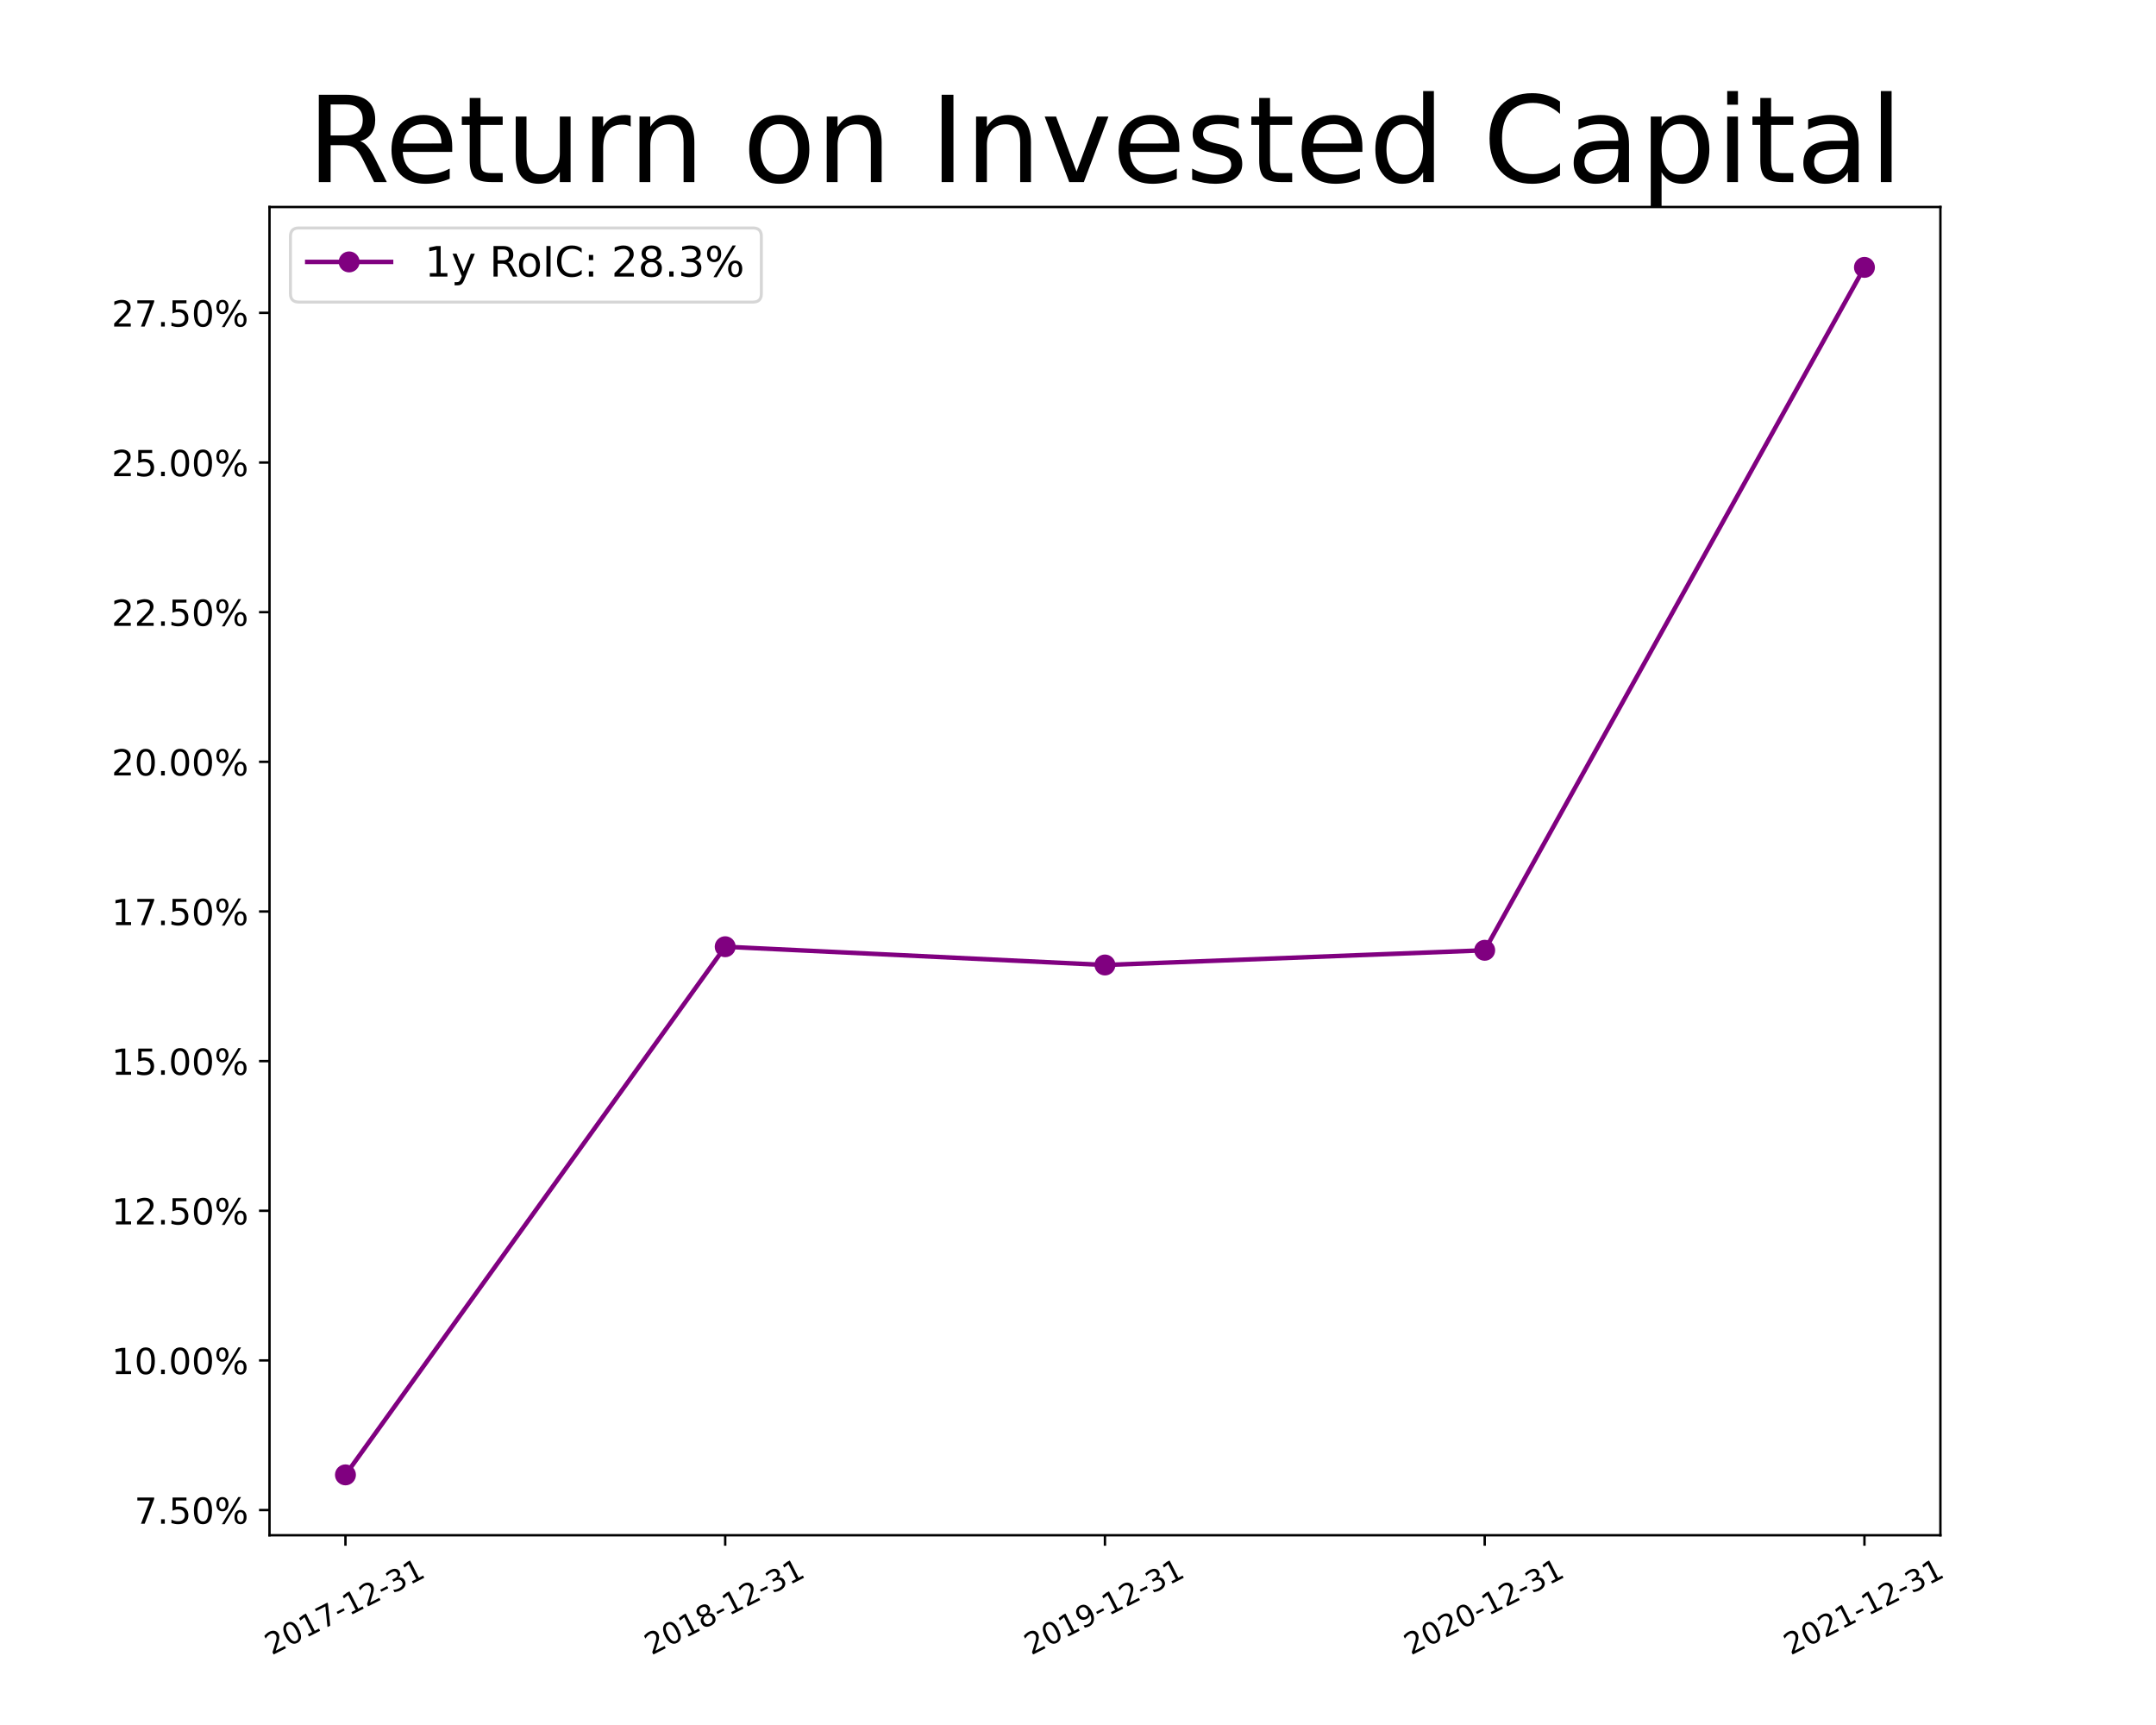
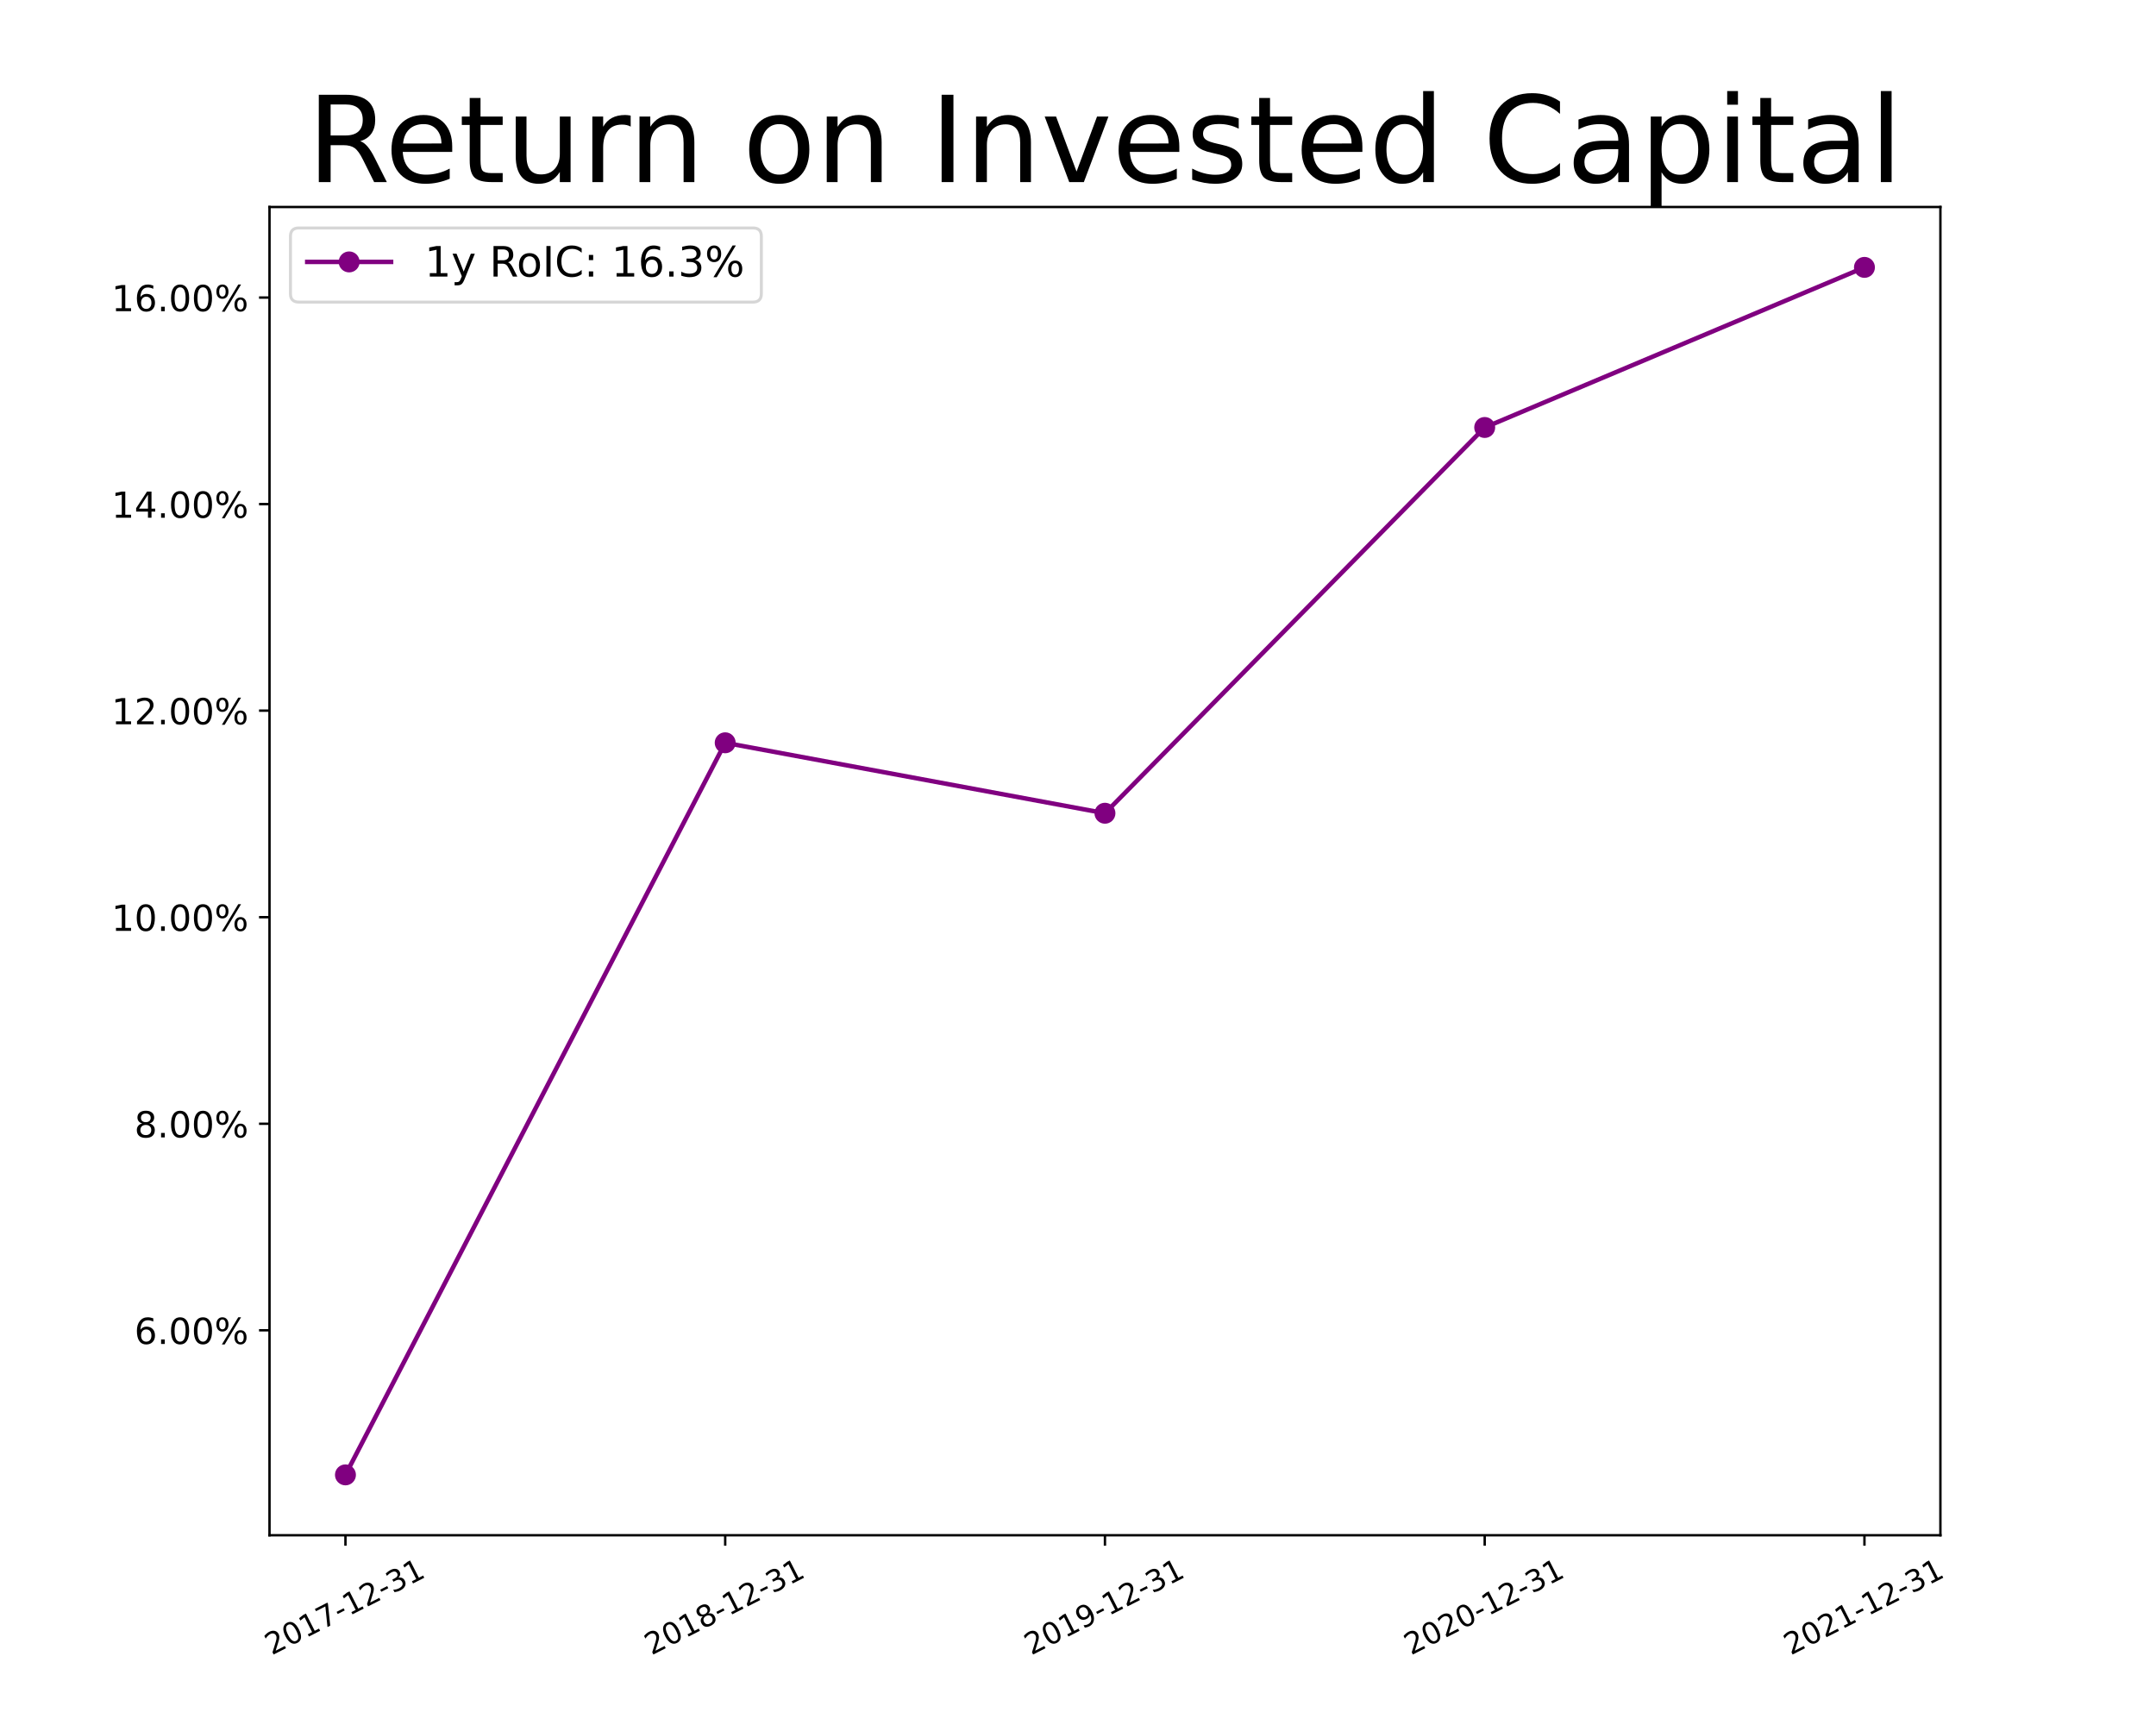
<svg xmlns="http://www.w3.org/2000/svg" xmlns:xlink="http://www.w3.org/1999/xlink" width="720pt" height="576pt" viewBox="0 0 720 576" version="1.1">
  <defs>
    <style type="text/css">*{stroke-linejoin: round; stroke-linecap: butt}</style>
  </defs>
  <g id="figure_1">
    <g id="patch_1">
      <path d="M 0 576  L 720 576  L 720 0  L 0 0  z " style="fill: #ffffff" />
    </g>
    <g id="axes_1">
      <g id="patch_2">
        <path d="M 90 512.64  L 648 512.64  L 648 69.12  L 90 69.12  z " style="fill: #ffffff" />
      </g>
      <g id="matplotlib.axis_1">
        <g id="xtick_1">
          <g id="line2d_1">
            <defs>
-               <path id="mba7dc960b1" d="M 0 0  L 0 3.5  " style="stroke: #000000; stroke-width: 0.8" />
+               <path id="mbc34c5830a" d="M 0 0  L 0 3.5  " style="stroke: #000000; stroke-width: 0.8" />
            </defs>
            <g>
-               <use xlink:href="#mba7dc960b1" x="622.636" y="512.64" style="stroke: #000000; stroke-width: 0.8" />
+               <use xlink:href="#mbc34c5830a" x="622.636" y="512.64" style="stroke: #000000; stroke-width: 0.8" />
            </g>
          </g>
          <g id="text_1">
            <g transform="translate(597.9984 552.7942) rotate(-27) scale(0.1 -0.1)">
              <defs>
                <path id="DejaVuSans-32" d="M 1228 531  L 3431 531  L 3431 0  L 469 0  L 469 531  Q 828 903 1448 1529  Q 2069 2156 2228 2338  Q 2531 2678 2651 2914  Q 2772 3150 2772 3378  Q 2772 3750 2511 3984  Q 2250 4219 1831 4219  Q 1534 4219 1204 4116  Q 875 4013 500 3803  L 500 4441  Q 881 4594 1212 4672  Q 1544 4750 1819 4750  Q 2544 4750 2975 4387  Q 3406 4025 3406 3419  Q 3406 3131 3298 2873  Q 3191 2616 2906 2266  Q 2828 2175 2409 1742  Q 1991 1309 1228 531  z " transform="scale(0.015625)" />
                <path id="DejaVuSans-30" d="M 2034 4250  Q 1547 4250 1301 3770  Q 1056 3291 1056 2328  Q 1056 1369 1301 889  Q 1547 409 2034 409  Q 2525 409 2770 889  Q 3016 1369 3016 2328  Q 3016 3291 2770 3770  Q 2525 4250 2034 4250  z M 2034 4750  Q 2819 4750 3233 4129  Q 3647 3509 3647 2328  Q 3647 1150 3233 529  Q 2819 -91 2034 -91  Q 1250 -91 836 529  Q 422 1150 422 2328  Q 422 3509 836 4129  Q 1250 4750 2034 4750  z " transform="scale(0.015625)" />
                <path id="DejaVuSans-31" d="M 794 531  L 1825 531  L 1825 4091  L 703 3866  L 703 4441  L 1819 4666  L 2450 4666  L 2450 531  L 3481 531  L 3481 0  L 794 0  L 794 531  z " transform="scale(0.015625)" />
                <path id="DejaVuSans-2d" d="M 313 2009  L 1997 2009  L 1997 1497  L 313 1497  L 313 2009  z " transform="scale(0.015625)" />
                <path id="DejaVuSans-33" d="M 2597 2516  Q 3050 2419 3304 2112  Q 3559 1806 3559 1356  Q 3559 666 3084 287  Q 2609 -91 1734 -91  Q 1441 -91 1130 -33  Q 819 25 488 141  L 488 750  Q 750 597 1062 519  Q 1375 441 1716 441  Q 2309 441 2620 675  Q 2931 909 2931 1356  Q 2931 1769 2642 2001  Q 2353 2234 1838 2234  L 1294 2234  L 1294 2753  L 1863 2753  Q 2328 2753 2575 2939  Q 2822 3125 2822 3475  Q 2822 3834 2567 4026  Q 2313 4219 1838 4219  Q 1578 4219 1281 4162  Q 984 4106 628 3988  L 628 4550  Q 988 4650 1302 4700  Q 1616 4750 1894 4750  Q 2613 4750 3031 4423  Q 3450 4097 3450 3541  Q 3450 3153 3228 2886  Q 3006 2619 2597 2516  z " transform="scale(0.015625)" />
              </defs>
              <use xlink:href="#DejaVuSans-32" />
              <use xlink:href="#DejaVuSans-30" x="63.623" />
              <use xlink:href="#DejaVuSans-32" x="127.246" />
              <use xlink:href="#DejaVuSans-31" x="190.869" />
              <use xlink:href="#DejaVuSans-2d" x="254.492" />
              <use xlink:href="#DejaVuSans-31" x="290.576" />
              <use xlink:href="#DejaVuSans-32" x="354.199" />
              <use xlink:href="#DejaVuSans-2d" x="417.822" />
              <use xlink:href="#DejaVuSans-33" x="453.906" />
              <use xlink:href="#DejaVuSans-31" x="517.529" />
            </g>
          </g>
        </g>
        <g id="xtick_2">
          <g id="line2d_2">
            <g>
-               <use xlink:href="#mba7dc960b1" x="495.818" y="512.64" style="stroke: #000000; stroke-width: 0.8" />
+               <use xlink:href="#mbc34c5830a" x="495.818" y="512.64" style="stroke: #000000; stroke-width: 0.8" />
            </g>
          </g>
          <g id="text_2">
            <g transform="translate(471.1802 552.7942) rotate(-27) scale(0.1 -0.1)">
              <use xlink:href="#DejaVuSans-32" />
              <use xlink:href="#DejaVuSans-30" x="63.623" />
              <use xlink:href="#DejaVuSans-32" x="127.246" />
              <use xlink:href="#DejaVuSans-30" x="190.869" />
              <use xlink:href="#DejaVuSans-2d" x="254.492" />
              <use xlink:href="#DejaVuSans-31" x="290.576" />
              <use xlink:href="#DejaVuSans-32" x="354.199" />
              <use xlink:href="#DejaVuSans-2d" x="417.822" />
              <use xlink:href="#DejaVuSans-33" x="453.906" />
              <use xlink:href="#DejaVuSans-31" x="517.529" />
            </g>
          </g>
        </g>
        <g id="xtick_3">
          <g id="line2d_3">
            <g>
-               <use xlink:href="#mba7dc960b1" x="369" y="512.64" style="stroke: #000000; stroke-width: 0.8" />
+               <use xlink:href="#mbc34c5830a" x="369" y="512.64" style="stroke: #000000; stroke-width: 0.8" />
            </g>
          </g>
          <g id="text_3">
            <g transform="translate(344.362 552.7942) rotate(-27) scale(0.1 -0.1)">
              <defs>
                <path id="DejaVuSans-39" d="M 703 97  L 703 672  Q 941 559 1184 500  Q 1428 441 1663 441  Q 2288 441 2617 861  Q 2947 1281 2994 2138  Q 2813 1869 2534 1725  Q 2256 1581 1919 1581  Q 1219 1581 811 2004  Q 403 2428 403 3163  Q 403 3881 828 4315  Q 1253 4750 1959 4750  Q 2769 4750 3195 4129  Q 3622 3509 3622 2328  Q 3622 1225 3098 567  Q 2575 -91 1691 -91  Q 1453 -91 1209 -44  Q 966 3 703 97  z M 1959 2075  Q 2384 2075 2632 2365  Q 2881 2656 2881 3163  Q 2881 3666 2632 3958  Q 2384 4250 1959 4250  Q 1534 4250 1286 3958  Q 1038 3666 1038 3163  Q 1038 2656 1286 2365  Q 1534 2075 1959 2075  z " transform="scale(0.015625)" />
              </defs>
              <use xlink:href="#DejaVuSans-32" />
              <use xlink:href="#DejaVuSans-30" x="63.623" />
              <use xlink:href="#DejaVuSans-31" x="127.246" />
              <use xlink:href="#DejaVuSans-39" x="190.869" />
              <use xlink:href="#DejaVuSans-2d" x="254.492" />
              <use xlink:href="#DejaVuSans-31" x="290.576" />
              <use xlink:href="#DejaVuSans-32" x="354.199" />
              <use xlink:href="#DejaVuSans-2d" x="417.822" />
              <use xlink:href="#DejaVuSans-33" x="453.906" />
              <use xlink:href="#DejaVuSans-31" x="517.529" />
            </g>
          </g>
        </g>
        <g id="xtick_4">
          <g id="line2d_4">
            <g>
-               <use xlink:href="#mba7dc960b1" x="242.182" y="512.64" style="stroke: #000000; stroke-width: 0.8" />
+               <use xlink:href="#mbc34c5830a" x="242.182" y="512.64" style="stroke: #000000; stroke-width: 0.8" />
            </g>
          </g>
          <g id="text_4">
            <g transform="translate(217.5438 552.7942) rotate(-27) scale(0.1 -0.1)">
              <defs>
                <path id="DejaVuSans-38" d="M 2034 2216  Q 1584 2216 1326 1975  Q 1069 1734 1069 1313  Q 1069 891 1326 650  Q 1584 409 2034 409  Q 2484 409 2743 651  Q 3003 894 3003 1313  Q 3003 1734 2745 1975  Q 2488 2216 2034 2216  z M 1403 2484  Q 997 2584 770 2862  Q 544 3141 544 3541  Q 544 4100 942 4425  Q 1341 4750 2034 4750  Q 2731 4750 3128 4425  Q 3525 4100 3525 3541  Q 3525 3141 3298 2862  Q 3072 2584 2669 2484  Q 3125 2378 3379 2068  Q 3634 1759 3634 1313  Q 3634 634 3220 271  Q 2806 -91 2034 -91  Q 1263 -91 848 271  Q 434 634 434 1313  Q 434 1759 690 2068  Q 947 2378 1403 2484  z M 1172 3481  Q 1172 3119 1398 2916  Q 1625 2713 2034 2713  Q 2441 2713 2670 2916  Q 2900 3119 2900 3481  Q 2900 3844 2670 4047  Q 2441 4250 2034 4250  Q 1625 4250 1398 4047  Q 1172 3844 1172 3481  z " transform="scale(0.015625)" />
              </defs>
              <use xlink:href="#DejaVuSans-32" />
              <use xlink:href="#DejaVuSans-30" x="63.623" />
              <use xlink:href="#DejaVuSans-31" x="127.246" />
              <use xlink:href="#DejaVuSans-38" x="190.869" />
              <use xlink:href="#DejaVuSans-2d" x="254.492" />
              <use xlink:href="#DejaVuSans-31" x="290.576" />
              <use xlink:href="#DejaVuSans-32" x="354.199" />
              <use xlink:href="#DejaVuSans-2d" x="417.822" />
              <use xlink:href="#DejaVuSans-33" x="453.906" />
              <use xlink:href="#DejaVuSans-31" x="517.529" />
            </g>
          </g>
        </g>
        <g id="xtick_5">
          <g id="line2d_5">
            <g>
-               <use xlink:href="#mba7dc960b1" x="115.364" y="512.64" style="stroke: #000000; stroke-width: 0.8" />
+               <use xlink:href="#mbc34c5830a" x="115.364" y="512.64" style="stroke: #000000; stroke-width: 0.8" />
            </g>
          </g>
          <g id="text_5">
            <g transform="translate(90.72567 552.7942) rotate(-27) scale(0.1 -0.1)">
              <defs>
                <path id="DejaVuSans-37" d="M 525 4666  L 3525 4666  L 3525 4397  L 1831 0  L 1172 0  L 2766 4134  L 525 4134  L 525 4666  z " transform="scale(0.015625)" />
              </defs>
              <use xlink:href="#DejaVuSans-32" />
              <use xlink:href="#DejaVuSans-30" x="63.623" />
              <use xlink:href="#DejaVuSans-31" x="127.246" />
              <use xlink:href="#DejaVuSans-37" x="190.869" />
              <use xlink:href="#DejaVuSans-2d" x="254.492" />
              <use xlink:href="#DejaVuSans-31" x="290.576" />
              <use xlink:href="#DejaVuSans-32" x="354.199" />
              <use xlink:href="#DejaVuSans-2d" x="417.822" />
              <use xlink:href="#DejaVuSans-33" x="453.906" />
              <use xlink:href="#DejaVuSans-31" x="517.529" />
            </g>
          </g>
        </g>
      </g>
      <g id="matplotlib.axis_2">
        <g id="ytick_1">
          <g id="line2d_6">
            <defs>
-               <path id="m5e6c094bdb" d="M 0 0  L -3.5 0  " style="stroke: #000000; stroke-width: 0.8" />
+               <path id="m68f6cbac63" d="M 0 0  L -3.5 0  " style="stroke: #000000; stroke-width: 0.8" />
            </defs>
            <g>
-               <use xlink:href="#m5e6c094bdb" x="90" y="504.232" style="stroke: #000000; stroke-width: 0.8" />
+               <use xlink:href="#m68f6cbac63" x="90" y="444.203" style="stroke: #000000; stroke-width: 0.8" />
            </g>
          </g>
          <g id="text_6">
-             <g transform="translate(44.87938 508.7909) scale(0.12 -0.12)">
-               <defs>
+             <g transform="translate(44.87938 448.7621) scale(0.12 -0.12)">
+               <defs>
+                 <path id="DejaVuSans-36" d="M 2113 2584  Q 1688 2584 1439 2293  Q 1191 2003 1191 1497  Q 1191 994 1439 701  Q 1688 409 2113 409  Q 2538 409 2786 701  Q 3034 994 3034 1497  Q 3034 2003 2786 2293  Q 2538 2584 2113 2584  z M 3366 4563  L 3366 3988  Q 3128 4100 2886 4159  Q 2644 4219 2406 4219  Q 1781 4219 1451 3797  Q 1122 3375 1075 2522  Q 1259 2794 1537 2939  Q 1816 3084 2150 3084  Q 2853 3084 3261 2657  Q 3669 2231 3669 1497  Q 3669 778 3244 343  Q 2819 -91 2113 -91  Q 1303 -91 875 529  Q 447 1150 447 2328  Q 447 3434 972 4092  Q 1497 4750 2381 4750  Q 2619 4750 2861 4703  Q 3103 4656 3366 4563  z " transform="scale(0.015625)" />
                <path id="DejaVuSans-2e" d="M 684 794  L 1344 794  L 1344 0  L 684 0  L 684 794  z " transform="scale(0.015625)" />
-                 <path id="DejaVuSans-35" d="M 691 4666  L 3169 4666  L 3169 4134  L 1269 4134  L 1269 2991  Q 1406 3038 1543 3061  Q 1681 3084 1819 3084  Q 2600 3084 3056 2656  Q 3513 2228 3513 1497  Q 3513 744 3044 326  Q 2575 -91 1722 -91  Q 1428 -91 1123 -41  Q 819 9 494 109  L 494 744  Q 775 591 1075 516  Q 1375 441 1709 441  Q 2250 441 2565 725  Q 2881 1009 2881 1497  Q 2881 1984 2565 2268  Q 2250 2553 1709 2553  Q 1456 2553 1204 2497  Q 953 2441 691 2322  L 691 4666  z " transform="scale(0.015625)" />
                <path id="DejaVuSans-25" d="M 4653 2053  Q 4381 2053 4226 1822  Q 4072 1591 4072 1178  Q 4072 772 4226 539  Q 4381 306 4653 306  Q 4919 306 5073 539  Q 5228 772 5228 1178  Q 5228 1588 5073 1820  Q 4919 2053 4653 2053  z M 4653 2450  Q 5147 2450 5437 2106  Q 5728 1763 5728 1178  Q 5728 594 5436 251  Q 5144 -91 4653 -91  Q 4153 -91 3862 251  Q 3572 594 3572 1178  Q 3572 1766 3864 2108  Q 4156 2450 4653 2450  z M 1428 4353  Q 1159 4353 1004 4120  Q 850 3888 850 3481  Q 850 3069 1003 2837  Q 1156 2606 1428 2606  Q 1700 2606 1854 2837  Q 2009 3069 2009 3481  Q 2009 3884 1853 4118  Q 1697 4353 1428 4353  z M 4250 4750  L 4750 4750  L 1831 -91  L 1331 -91  L 4250 4750  z M 1428 4750  Q 1922 4750 2215 4408  Q 2509 4066 2509 3481  Q 2509 2891 2217 2550  Q 1925 2209 1428 2209  Q 931 2209 642 2551  Q 353 2894 353 3481  Q 353 4063 643 4406  Q 934 4750 1428 4750  z " transform="scale(0.015625)" />
              </defs>
-               <use xlink:href="#DejaVuSans-37" />
+               <use xlink:href="#DejaVuSans-36" />
              <use xlink:href="#DejaVuSans-2e" x="63.623" />
-               <use xlink:href="#DejaVuSans-35" x="95.41" />
+               <use xlink:href="#DejaVuSans-30" x="95.41" />
              <use xlink:href="#DejaVuSans-30" x="159.033" />
              <use xlink:href="#DejaVuSans-25" x="222.656" />
            </g>
          </g>
        </g>
        <g id="ytick_2">
          <g id="line2d_7">
            <g>
-               <use xlink:href="#m5e6c094bdb" x="90" y="454.262" style="stroke: #000000; stroke-width: 0.8" />
+               <use xlink:href="#m68f6cbac63" x="90" y="375.233" style="stroke: #000000; stroke-width: 0.8" />
            </g>
          </g>
          <g id="text_7">
-             <g transform="translate(37.24437 458.8208) scale(0.12 -0.12)">
+             <g transform="translate(44.87938 379.7923) scale(0.12 -0.12)">
+               <use xlink:href="#DejaVuSans-38" />
+               <use xlink:href="#DejaVuSans-2e" x="63.623" />
+               <use xlink:href="#DejaVuSans-30" x="95.41" />
+               <use xlink:href="#DejaVuSans-30" x="159.033" />
+               <use xlink:href="#DejaVuSans-25" x="222.656" />
+             </g>
+           </g>
+         </g>
+         <g id="ytick_3">
+           <g id="line2d_8">
+             <g>
+               <use xlink:href="#m68f6cbac63" x="90" y="306.263" style="stroke: #000000; stroke-width: 0.8" />
+             </g>
+           </g>
+           <g id="text_8">
+             <g transform="translate(37.24437 310.8225) scale(0.12 -0.12)">
              <use xlink:href="#DejaVuSans-31" />
              <use xlink:href="#DejaVuSans-30" x="63.623" />
              <use xlink:href="#DejaVuSans-2e" x="127.246" />
              <use xlink:href="#DejaVuSans-30" x="159.033" />
              <use xlink:href="#DejaVuSans-30" x="222.656" />
              <use xlink:href="#DejaVuSans-25" x="286.279" />
            </g>
          </g>
        </g>
-         <g id="ytick_3">
-           <g id="line2d_8">
-             <g>
-               <use xlink:href="#m5e6c094bdb" x="90" y="404.292" style="stroke: #000000; stroke-width: 0.8" />
-             </g>
-           </g>
-           <g id="text_8">
-             <g transform="translate(37.24437 408.8507) scale(0.12 -0.12)">
+         <g id="ytick_4">
+           <g id="line2d_9">
+             <g>
+               <use xlink:href="#m68f6cbac63" x="90" y="237.294" style="stroke: #000000; stroke-width: 0.8" />
+             </g>
+           </g>
+           <g id="text_9">
+             <g transform="translate(37.24437 241.8527) scale(0.12 -0.12)">
              <use xlink:href="#DejaVuSans-31" />
              <use xlink:href="#DejaVuSans-32" x="63.623" />
              <use xlink:href="#DejaVuSans-2e" x="127.246" />
-               <use xlink:href="#DejaVuSans-35" x="159.033" />
+               <use xlink:href="#DejaVuSans-30" x="159.033" />
              <use xlink:href="#DejaVuSans-30" x="222.656" />
              <use xlink:href="#DejaVuSans-25" x="286.279" />
            </g>
          </g>
        </g>
-         <g id="ytick_4">
-           <g id="line2d_9">
-             <g>
-               <use xlink:href="#m5e6c094bdb" x="90" y="354.322" style="stroke: #000000; stroke-width: 0.8" />
-             </g>
-           </g>
-           <g id="text_9">
-             <g transform="translate(37.24437 358.8807) scale(0.12 -0.12)">
+         <g id="ytick_5">
+           <g id="line2d_10">
+             <g>
+               <use xlink:href="#m68f6cbac63" x="90" y="168.324" style="stroke: #000000; stroke-width: 0.8" />
+             </g>
+           </g>
+           <g id="text_10">
+             <g transform="translate(37.24437 172.8829) scale(0.12 -0.12)">
+               <defs>
+                 <path id="DejaVuSans-34" d="M 2419 4116  L 825 1625  L 2419 1625  L 2419 4116  z M 2253 4666  L 3047 4666  L 3047 1625  L 3713 1625  L 3713 1100  L 3047 1100  L 3047 0  L 2419 0  L 2419 1100  L 313 1100  L 313 1709  L 2253 4666  z " transform="scale(0.015625)" />
+               </defs>
              <use xlink:href="#DejaVuSans-31" />
-               <use xlink:href="#DejaVuSans-35" x="63.623" />
+               <use xlink:href="#DejaVuSans-34" x="63.623" />
              <use xlink:href="#DejaVuSans-2e" x="127.246" />
              <use xlink:href="#DejaVuSans-30" x="159.033" />
              <use xlink:href="#DejaVuSans-30" x="222.656" />
              <use xlink:href="#DejaVuSans-25" x="286.279" />
            </g>
          </g>
        </g>
-         <g id="ytick_5">
-           <g id="line2d_10">
-             <g>
-               <use xlink:href="#m5e6c094bdb" x="90" y="304.352" style="stroke: #000000; stroke-width: 0.8" />
-             </g>
-           </g>
-           <g id="text_10">
-             <g transform="translate(37.24437 308.9106) scale(0.12 -0.12)">
+         <g id="ytick_6">
+           <g id="line2d_11">
+             <g>
+               <use xlink:href="#m68f6cbac63" x="90" y="99.354" style="stroke: #000000; stroke-width: 0.8" />
+             </g>
+           </g>
+           <g id="text_11">
+             <g transform="translate(37.24437 103.9131) scale(0.12 -0.12)">
              <use xlink:href="#DejaVuSans-31" />
-               <use xlink:href="#DejaVuSans-37" x="63.623" />
+               <use xlink:href="#DejaVuSans-36" x="63.623" />
              <use xlink:href="#DejaVuSans-2e" x="127.246" />
-               <use xlink:href="#DejaVuSans-35" x="159.033" />
+               <use xlink:href="#DejaVuSans-30" x="159.033" />
              <use xlink:href="#DejaVuSans-30" x="222.656" />
              <use xlink:href="#DejaVuSans-25" x="286.279" />
            </g>
          </g>
        </g>
-         <g id="ytick_6">
-           <g id="line2d_11">
-             <g>
-               <use xlink:href="#m5e6c094bdb" x="90" y="254.381" style="stroke: #000000; stroke-width: 0.8" />
-             </g>
-           </g>
-           <g id="text_11">
-             <g transform="translate(37.24437 258.9405) scale(0.12 -0.12)">
-               <use xlink:href="#DejaVuSans-32" />
-               <use xlink:href="#DejaVuSans-30" x="63.623" />
-               <use xlink:href="#DejaVuSans-2e" x="127.246" />
-               <use xlink:href="#DejaVuSans-30" x="159.033" />
-               <use xlink:href="#DejaVuSans-30" x="222.656" />
-               <use xlink:href="#DejaVuSans-25" x="286.279" />
-             </g>
-           </g>
-         </g>
-         <g id="ytick_7">
-           <g id="line2d_12">
-             <g>
-               <use xlink:href="#m5e6c094bdb" x="90" y="204.411" style="stroke: #000000; stroke-width: 0.8" />
-             </g>
-           </g>
-           <g id="text_12">
-             <g transform="translate(37.24437 208.9704) scale(0.12 -0.12)">
-               <use xlink:href="#DejaVuSans-32" />
-               <use xlink:href="#DejaVuSans-32" x="63.623" />
-               <use xlink:href="#DejaVuSans-2e" x="127.246" />
-               <use xlink:href="#DejaVuSans-35" x="159.033" />
-               <use xlink:href="#DejaVuSans-30" x="222.656" />
-               <use xlink:href="#DejaVuSans-25" x="286.279" />
-             </g>
-           </g>
-         </g>
-         <g id="ytick_8">
-           <g id="line2d_13">
-             <g>
-               <use xlink:href="#m5e6c094bdb" x="90" y="154.441" style="stroke: #000000; stroke-width: 0.8" />
-             </g>
-           </g>
-           <g id="text_13">
-             <g transform="translate(37.24437 159.0003) scale(0.12 -0.12)">
-               <use xlink:href="#DejaVuSans-32" />
-               <use xlink:href="#DejaVuSans-35" x="63.623" />
-               <use xlink:href="#DejaVuSans-2e" x="127.246" />
-               <use xlink:href="#DejaVuSans-30" x="159.033" />
-               <use xlink:href="#DejaVuSans-30" x="222.656" />
-               <use xlink:href="#DejaVuSans-25" x="286.279" />
-             </g>
-           </g>
-         </g>
-         <g id="ytick_9">
-           <g id="line2d_14">
-             <g>
-               <use xlink:href="#m5e6c094bdb" x="90" y="104.471" style="stroke: #000000; stroke-width: 0.8" />
-             </g>
-           </g>
-           <g id="text_14">
-             <g transform="translate(37.24437 109.0302) scale(0.12 -0.12)">
-               <use xlink:href="#DejaVuSans-32" />
-               <use xlink:href="#DejaVuSans-37" x="63.623" />
-               <use xlink:href="#DejaVuSans-2e" x="127.246" />
-               <use xlink:href="#DejaVuSans-35" x="159.033" />
-               <use xlink:href="#DejaVuSans-30" x="222.656" />
-               <use xlink:href="#DejaVuSans-25" x="286.279" />
-             </g>
-           </g>
-         </g>
-       </g>
-       <g id="line2d_15">
-         <path d="M 622.636 89.28  L 495.818 317.312  L 369 322.223  L 242.182 316.125  L 115.364 492.48  " clip-path="url(#pa36a657d46)" style="fill: none; stroke: #800080; stroke-width: 1.5; stroke-linecap: square" />
+       </g>
+       <g id="line2d_12">
+         <path d="M 622.636 89.28  L 495.818 142.742  L 369 271.55  L 242.182 248.028  L 115.364 492.48  " clip-path="url(#p8d90a42603)" style="fill: none; stroke: #800080; stroke-width: 1.5; stroke-linecap: square" />
        <defs>
-           <path id="md5d1ef10f1" d="M 0 3  C 0.796 3 1.559 2.684 2.121 2.121  C 2.684 1.559 3 0.796 3 0  C 3 -0.796 2.684 -1.559 2.121 -2.121  C 1.559 -2.684 0.796 -3 0 -3  C -0.796 -3 -1.559 -2.684 -2.121 -2.121  C -2.684 -1.559 -3 -0.796 -3 0  C -3 0.796 -2.684 1.559 -2.121 2.121  C -1.559 2.684 -0.796 3 0 3  z " style="stroke: #800080" />
+           <path id="m26e8260802" d="M 0 3  C 0.796 3 1.559 2.684 2.121 2.121  C 2.684 1.559 3 0.796 3 0  C 3 -0.796 2.684 -1.559 2.121 -2.121  C 1.559 -2.684 0.796 -3 0 -3  C -0.796 -3 -1.559 -2.684 -2.121 -2.121  C -2.684 -1.559 -3 -0.796 -3 0  C -3 0.796 -2.684 1.559 -2.121 2.121  C -1.559 2.684 -0.796 3 0 3  z " style="stroke: #800080" />
        </defs>
-         <g clip-path="url(#pa36a657d46)">
-           <use xlink:href="#md5d1ef10f1" x="622.636" y="89.28" style="fill: #800080; stroke: #800080" />
-           <use xlink:href="#md5d1ef10f1" x="495.818" y="317.312" style="fill: #800080; stroke: #800080" />
-           <use xlink:href="#md5d1ef10f1" x="369" y="322.223" style="fill: #800080; stroke: #800080" />
-           <use xlink:href="#md5d1ef10f1" x="242.182" y="316.125" style="fill: #800080; stroke: #800080" />
-           <use xlink:href="#md5d1ef10f1" x="115.364" y="492.48" style="fill: #800080; stroke: #800080" />
+         <g clip-path="url(#p8d90a42603)">
+           <use xlink:href="#m26e8260802" x="622.636" y="89.28" style="fill: #800080; stroke: #800080" />
+           <use xlink:href="#m26e8260802" x="495.818" y="142.742" style="fill: #800080; stroke: #800080" />
+           <use xlink:href="#m26e8260802" x="369" y="271.55" style="fill: #800080; stroke: #800080" />
+           <use xlink:href="#m26e8260802" x="242.182" y="248.028" style="fill: #800080; stroke: #800080" />
+           <use xlink:href="#m26e8260802" x="115.364" y="492.48" style="fill: #800080; stroke: #800080" />
        </g>
      </g>
      <g id="patch_3">
        <path d="M 90 512.64  L 90 69.12  " style="fill: none; stroke: #000000; stroke-width: 0.8; stroke-linejoin: miter; stroke-linecap: square" />
      </g>
      <g id="patch_4">
        <path d="M 648 512.64  L 648 69.12  " style="fill: none; stroke: #000000; stroke-width: 0.8; stroke-linejoin: miter; stroke-linecap: square" />
      </g>
      <g id="patch_5">
        <path d="M 90 512.64  L 648 512.64  " style="fill: none; stroke: #000000; stroke-width: 0.8; stroke-linejoin: miter; stroke-linecap: square" />
      </g>
      <g id="patch_6">
        <path d="M 90 69.12  L 648 69.12  " style="fill: none; stroke: #000000; stroke-width: 0.8; stroke-linejoin: miter; stroke-linecap: square" />
      </g>
-       <g id="text_15">
+       <g id="text_12">
        <g transform="translate(102.5438 60.80125) scale(0.4 -0.4)">
          <defs>
            <path id="DejaVuSans-52" d="M 2841 2188  Q 3044 2119 3236 1894  Q 3428 1669 3622 1275  L 4263 0  L 3584 0  L 2988 1197  Q 2756 1666 2539 1819  Q 2322 1972 1947 1972  L 1259 1972  L 1259 0  L 628 0  L 628 4666  L 2053 4666  Q 2853 4666 3247 4331  Q 3641 3997 3641 3322  Q 3641 2881 3436 2590  Q 3231 2300 2841 2188  z M 1259 4147  L 1259 2491  L 2053 2491  Q 2509 2491 2742 2702  Q 2975 2913 2975 3322  Q 2975 3731 2742 3939  Q 2509 4147 2053 4147  L 1259 4147  z " transform="scale(0.015625)" />
            <path id="DejaVuSans-65" d="M 3597 1894  L 3597 1613  L 953 1613  Q 991 1019 1311 708  Q 1631 397 2203 397  Q 2534 397 2845 478  Q 3156 559 3463 722  L 3463 178  Q 3153 47 2828 -22  Q 2503 -91 2169 -91  Q 1331 -91 842 396  Q 353 884 353 1716  Q 353 2575 817 3079  Q 1281 3584 2069 3584  Q 2775 3584 3186 3129  Q 3597 2675 3597 1894  z M 3022 2063  Q 3016 2534 2758 2815  Q 2500 3097 2075 3097  Q 1594 3097 1305 2825  Q 1016 2553 972 2059  L 3022 2063  z " transform="scale(0.015625)" />
            <path id="DejaVuSans-74" d="M 1172 4494  L 1172 3500  L 2356 3500  L 2356 3053  L 1172 3053  L 1172 1153  Q 1172 725 1289 603  Q 1406 481 1766 481  L 2356 481  L 2356 0  L 1766 0  Q 1100 0 847 248  Q 594 497 594 1153  L 594 3053  L 172 3053  L 172 3500  L 594 3500  L 594 4494  L 1172 4494  z " transform="scale(0.015625)" />
            <path id="DejaVuSans-75" d="M 544 1381  L 544 3500  L 1119 3500  L 1119 1403  Q 1119 906 1312 657  Q 1506 409 1894 409  Q 2359 409 2629 706  Q 2900 1003 2900 1516  L 2900 3500  L 3475 3500  L 3475 0  L 2900 0  L 2900 538  Q 2691 219 2414 64  Q 2138 -91 1772 -91  Q 1169 -91 856 284  Q 544 659 544 1381  z M 1991 3584  L 1991 3584  z " transform="scale(0.015625)" />
            <path id="DejaVuSans-72" d="M 2631 2963  Q 2534 3019 2420 3045  Q 2306 3072 2169 3072  Q 1681 3072 1420 2755  Q 1159 2438 1159 1844  L 1159 0  L 581 0  L 581 3500  L 1159 3500  L 1159 2956  Q 1341 3275 1631 3429  Q 1922 3584 2338 3584  Q 2397 3584 2469 3576  Q 2541 3569 2628 3553  L 2631 2963  z " transform="scale(0.015625)" />
            <path id="DejaVuSans-6e" d="M 3513 2113  L 3513 0  L 2938 0  L 2938 2094  Q 2938 2591 2744 2837  Q 2550 3084 2163 3084  Q 1697 3084 1428 2787  Q 1159 2491 1159 1978  L 1159 0  L 581 0  L 581 3500  L 1159 3500  L 1159 2956  Q 1366 3272 1645 3428  Q 1925 3584 2291 3584  Q 2894 3584 3203 3211  Q 3513 2838 3513 2113  z " transform="scale(0.015625)" />
            <path id="DejaVuSans-20" transform="scale(0.015625)" />
            <path id="DejaVuSans-6f" d="M 1959 3097  Q 1497 3097 1228 2736  Q 959 2375 959 1747  Q 959 1119 1226 758  Q 1494 397 1959 397  Q 2419 397 2687 759  Q 2956 1122 2956 1747  Q 2956 2369 2687 2733  Q 2419 3097 1959 3097  z M 1959 3584  Q 2709 3584 3137 3096  Q 3566 2609 3566 1747  Q 3566 888 3137 398  Q 2709 -91 1959 -91  Q 1206 -91 779 398  Q 353 888 353 1747  Q 353 2609 779 3096  Q 1206 3584 1959 3584  z " transform="scale(0.015625)" />
            <path id="DejaVuSans-49" d="M 628 4666  L 1259 4666  L 1259 0  L 628 0  L 628 4666  z " transform="scale(0.015625)" />
            <path id="DejaVuSans-76" d="M 191 3500  L 800 3500  L 1894 563  L 2988 3500  L 3597 3500  L 2284 0  L 1503 0  L 191 3500  z " transform="scale(0.015625)" />
            <path id="DejaVuSans-73" d="M 2834 3397  L 2834 2853  Q 2591 2978 2328 3040  Q 2066 3103 1784 3103  Q 1356 3103 1142 2972  Q 928 2841 928 2578  Q 928 2378 1081 2264  Q 1234 2150 1697 2047  L 1894 2003  Q 2506 1872 2764 1633  Q 3022 1394 3022 966  Q 3022 478 2636 193  Q 2250 -91 1575 -91  Q 1294 -91 989 -36  Q 684 19 347 128  L 347 722  Q 666 556 975 473  Q 1284 391 1588 391  Q 1994 391 2212 530  Q 2431 669 2431 922  Q 2431 1156 2273 1281  Q 2116 1406 1581 1522  L 1381 1569  Q 847 1681 609 1914  Q 372 2147 372 2553  Q 372 3047 722 3315  Q 1072 3584 1716 3584  Q 2034 3584 2315 3537  Q 2597 3491 2834 3397  z " transform="scale(0.015625)" />
            <path id="DejaVuSans-64" d="M 2906 2969  L 2906 4863  L 3481 4863  L 3481 0  L 2906 0  L 2906 525  Q 2725 213 2448 61  Q 2172 -91 1784 -91  Q 1150 -91 751 415  Q 353 922 353 1747  Q 353 2572 751 3078  Q 1150 3584 1784 3584  Q 2172 3584 2448 3432  Q 2725 3281 2906 2969  z M 947 1747  Q 947 1113 1208 752  Q 1469 391 1925 391  Q 2381 391 2643 752  Q 2906 1113 2906 1747  Q 2906 2381 2643 2742  Q 2381 3103 1925 3103  Q 1469 3103 1208 2742  Q 947 2381 947 1747  z " transform="scale(0.015625)" />
            <path id="DejaVuSans-43" d="M 4122 4306  L 4122 3641  Q 3803 3938 3442 4084  Q 3081 4231 2675 4231  Q 1875 4231 1450 3742  Q 1025 3253 1025 2328  Q 1025 1406 1450 917  Q 1875 428 2675 428  Q 3081 428 3442 575  Q 3803 722 4122 1019  L 4122 359  Q 3791 134 3420 21  Q 3050 -91 2638 -91  Q 1578 -91 968 557  Q 359 1206 359 2328  Q 359 3453 968 4101  Q 1578 4750 2638 4750  Q 3056 4750 3426 4639  Q 3797 4528 4122 4306  z " transform="scale(0.015625)" />
            <path id="DejaVuSans-61" d="M 2194 1759  Q 1497 1759 1228 1600  Q 959 1441 959 1056  Q 959 750 1161 570  Q 1363 391 1709 391  Q 2188 391 2477 730  Q 2766 1069 2766 1631  L 2766 1759  L 2194 1759  z M 3341 1997  L 3341 0  L 2766 0  L 2766 531  Q 2569 213 2275 61  Q 1981 -91 1556 -91  Q 1019 -91 701 211  Q 384 513 384 1019  Q 384 1609 779 1909  Q 1175 2209 1959 2209  L 2766 2209  L 2766 2266  Q 2766 2663 2505 2880  Q 2244 3097 1772 3097  Q 1472 3097 1187 3025  Q 903 2953 641 2809  L 641 3341  Q 956 3463 1253 3523  Q 1550 3584 1831 3584  Q 2591 3584 2966 3190  Q 3341 2797 3341 1997  z " transform="scale(0.015625)" />
            <path id="DejaVuSans-70" d="M 1159 525  L 1159 -1331  L 581 -1331  L 581 3500  L 1159 3500  L 1159 2969  Q 1341 3281 1617 3432  Q 1894 3584 2278 3584  Q 2916 3584 3314 3078  Q 3713 2572 3713 1747  Q 3713 922 3314 415  Q 2916 -91 2278 -91  Q 1894 -91 1617 61  Q 1341 213 1159 525  z M 3116 1747  Q 3116 2381 2855 2742  Q 2594 3103 2138 3103  Q 1681 3103 1420 2742  Q 1159 2381 1159 1747  Q 1159 1113 1420 752  Q 1681 391 2138 391  Q 2594 391 2855 752  Q 3116 1113 3116 1747  z " transform="scale(0.015625)" />
            <path id="DejaVuSans-69" d="M 603 3500  L 1178 3500  L 1178 0  L 603 0  L 603 3500  z M 603 4863  L 1178 4863  L 1178 4134  L 603 4134  L 603 4863  z " transform="scale(0.015625)" />
            <path id="DejaVuSans-6c" d="M 603 4863  L 1178 4863  L 1178 0  L 603 0  L 603 4863  z " transform="scale(0.015625)" />
          </defs>
          <use xlink:href="#DejaVuSans-52" />
          <use xlink:href="#DejaVuSans-65" x="64.982" />
          <use xlink:href="#DejaVuSans-74" x="126.506" />
          <use xlink:href="#DejaVuSans-75" x="165.715" />
          <use xlink:href="#DejaVuSans-72" x="229.094" />
          <use xlink:href="#DejaVuSans-6e" x="268.457" />
          <use xlink:href="#DejaVuSans-20" x="331.836" />
          <use xlink:href="#DejaVuSans-6f" x="363.623" />
          <use xlink:href="#DejaVuSans-6e" x="424.805" />
          <use xlink:href="#DejaVuSans-20" x="488.184" />
          <use xlink:href="#DejaVuSans-49" x="519.971" />
          <use xlink:href="#DejaVuSans-6e" x="549.463" />
          <use xlink:href="#DejaVuSans-76" x="612.842" />
          <use xlink:href="#DejaVuSans-65" x="672.021" />
          <use xlink:href="#DejaVuSans-73" x="733.545" />
          <use xlink:href="#DejaVuSans-74" x="785.645" />
          <use xlink:href="#DejaVuSans-65" x="824.854" />
          <use xlink:href="#DejaVuSans-64" x="886.377" />
          <use xlink:href="#DejaVuSans-20" x="949.854" />
          <use xlink:href="#DejaVuSans-43" x="981.641" />
          <use xlink:href="#DejaVuSans-61" x="1051.465" />
          <use xlink:href="#DejaVuSans-70" x="1112.744" />
          <use xlink:href="#DejaVuSans-69" x="1176.221" />
          <use xlink:href="#DejaVuSans-74" x="1204.004" />
          <use xlink:href="#DejaVuSans-61" x="1243.213" />
          <use xlink:href="#DejaVuSans-6c" x="1304.492" />
        </g>
      </g>
      <g id="legend_1">
        <g id="patch_7">
          <path d="M 99.8 100.869  L 251.453 100.869  Q 254.253 100.869 254.253 98.069  L 254.253 78.92  Q 254.253 76.12 251.453 76.12  L 99.8 76.12  Q 97 76.12 97 78.92  L 97 98.069  Q 97 100.869 99.8 100.869  z " style="fill: #ffffff; opacity: 0.8; stroke: #cccccc; stroke-linejoin: miter" />
        </g>
-         <g id="line2d_16">
+         <g id="line2d_13">
          <path d="M 102.6 87.458  L 116.6 87.458  L 130.6 87.458  " style="fill: none; stroke: #800080; stroke-width: 1.5; stroke-linecap: square" />
          <g>
-             <use xlink:href="#md5d1ef10f1" x="116.6" y="87.458" style="fill: #800080; stroke: #800080" />
-           </g>
-         </g>
-         <g id="text_16">
+             <use xlink:href="#m26e8260802" x="116.6" y="87.458" style="fill: #800080; stroke: #800080" />
+           </g>
+         </g>
+         <g id="text_13">
          <g transform="translate(141.8 92.35781) scale(0.14 -0.14)">
            <defs>
              <path id="DejaVuSans-79" d="M 2059 -325  Q 1816 -950 1584 -1140  Q 1353 -1331 966 -1331  L 506 -1331  L 506 -850  L 844 -850  Q 1081 -850 1212 -737  Q 1344 -625 1503 -206  L 1606 56  L 191 3500  L 800 3500  L 1894 763  L 2988 3500  L 3597 3500  L 2059 -325  z " transform="scale(0.015625)" />
              <path id="DejaVuSans-3a" d="M 750 794  L 1409 794  L 1409 0  L 750 0  L 750 794  z M 750 3309  L 1409 3309  L 1409 2516  L 750 2516  L 750 3309  z " transform="scale(0.015625)" />
            </defs>
            <use xlink:href="#DejaVuSans-31" />
            <use xlink:href="#DejaVuSans-79" x="63.623" />
            <use xlink:href="#DejaVuSans-20" x="122.803" />
            <use xlink:href="#DejaVuSans-52" x="154.59" />
            <use xlink:href="#DejaVuSans-6f" x="219.572" />
            <use xlink:href="#DejaVuSans-49" x="280.754" />
            <use xlink:href="#DejaVuSans-43" x="310.246" />
            <use xlink:href="#DejaVuSans-3a" x="380.07" />
            <use xlink:href="#DejaVuSans-20" x="413.762" />
-             <use xlink:href="#DejaVuSans-32" x="445.549" />
-             <use xlink:href="#DejaVuSans-38" x="509.172" />
+             <use xlink:href="#DejaVuSans-31" x="445.549" />
+             <use xlink:href="#DejaVuSans-36" x="509.172" />
            <use xlink:href="#DejaVuSans-2e" x="572.795" />
            <use xlink:href="#DejaVuSans-33" x="604.582" />
            <use xlink:href="#DejaVuSans-25" x="668.205" />
          </g>
        </g>
      </g>
    </g>
  </g>
  <defs>
-     <clipPath id="pa36a657d46">
+     <clipPath id="p8d90a42603">
      <rect x="90" y="69.12" width="558" height="443.52" />
    </clipPath>
  </defs>
</svg>
